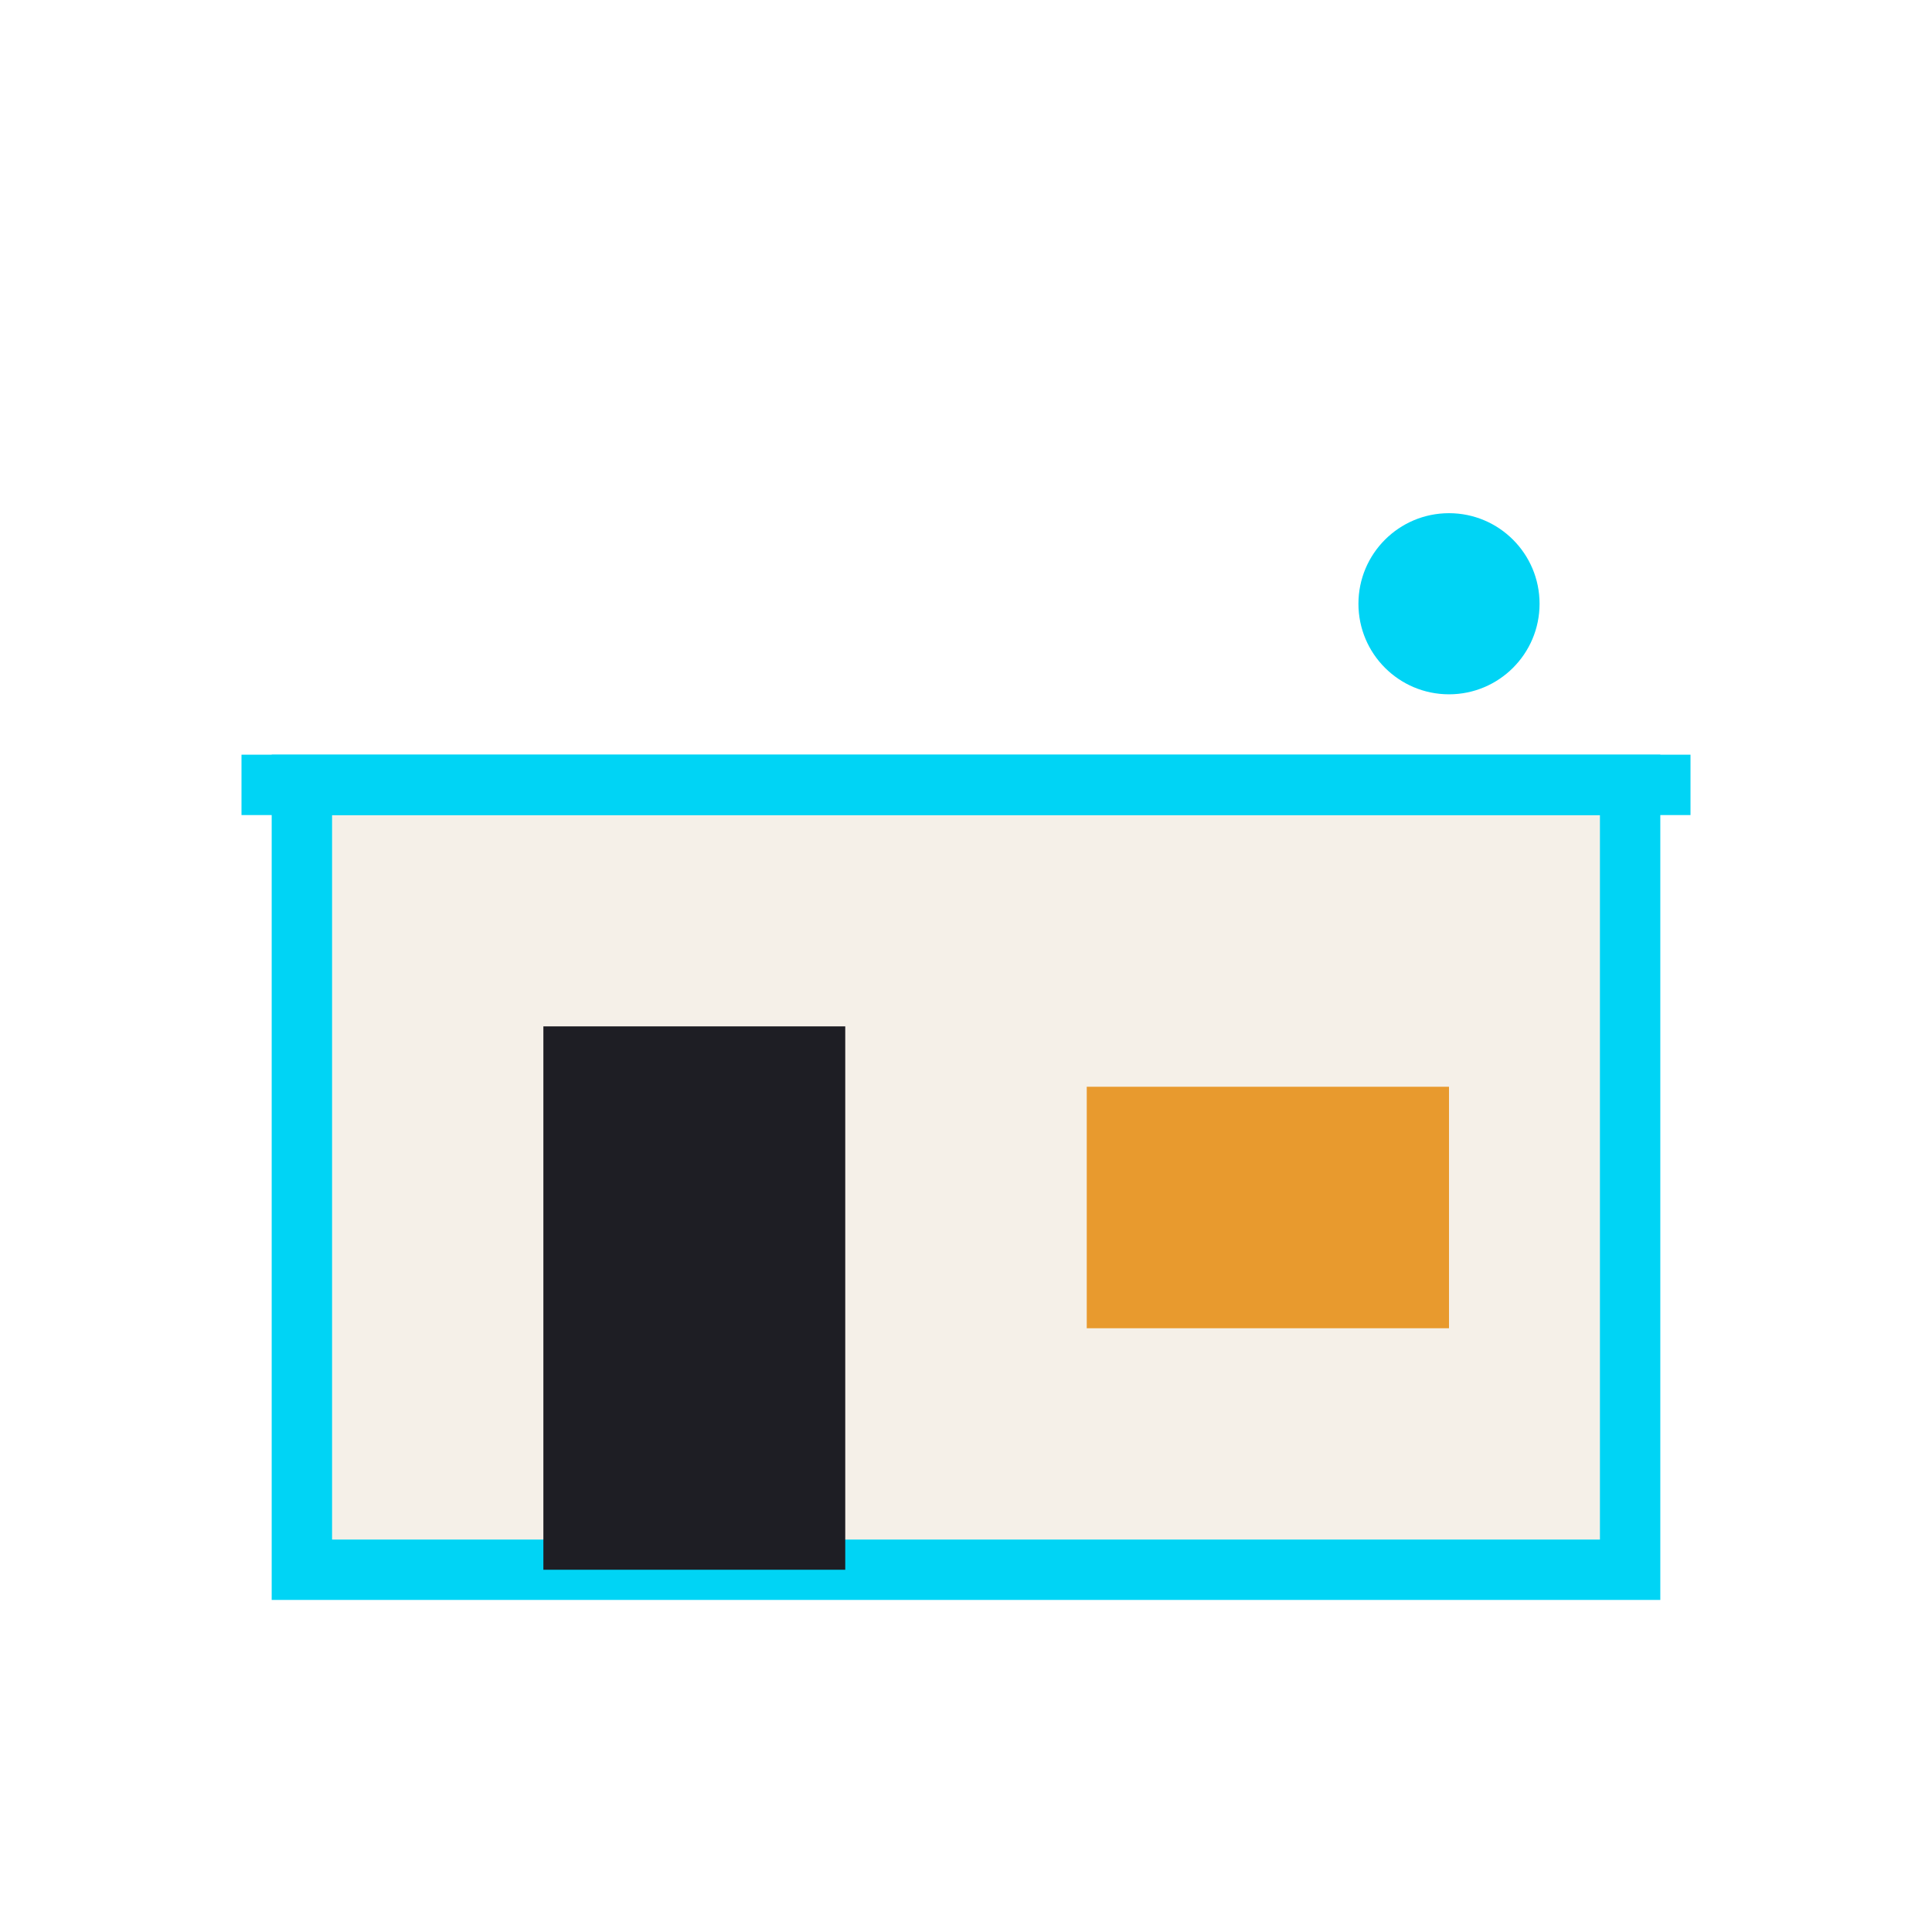
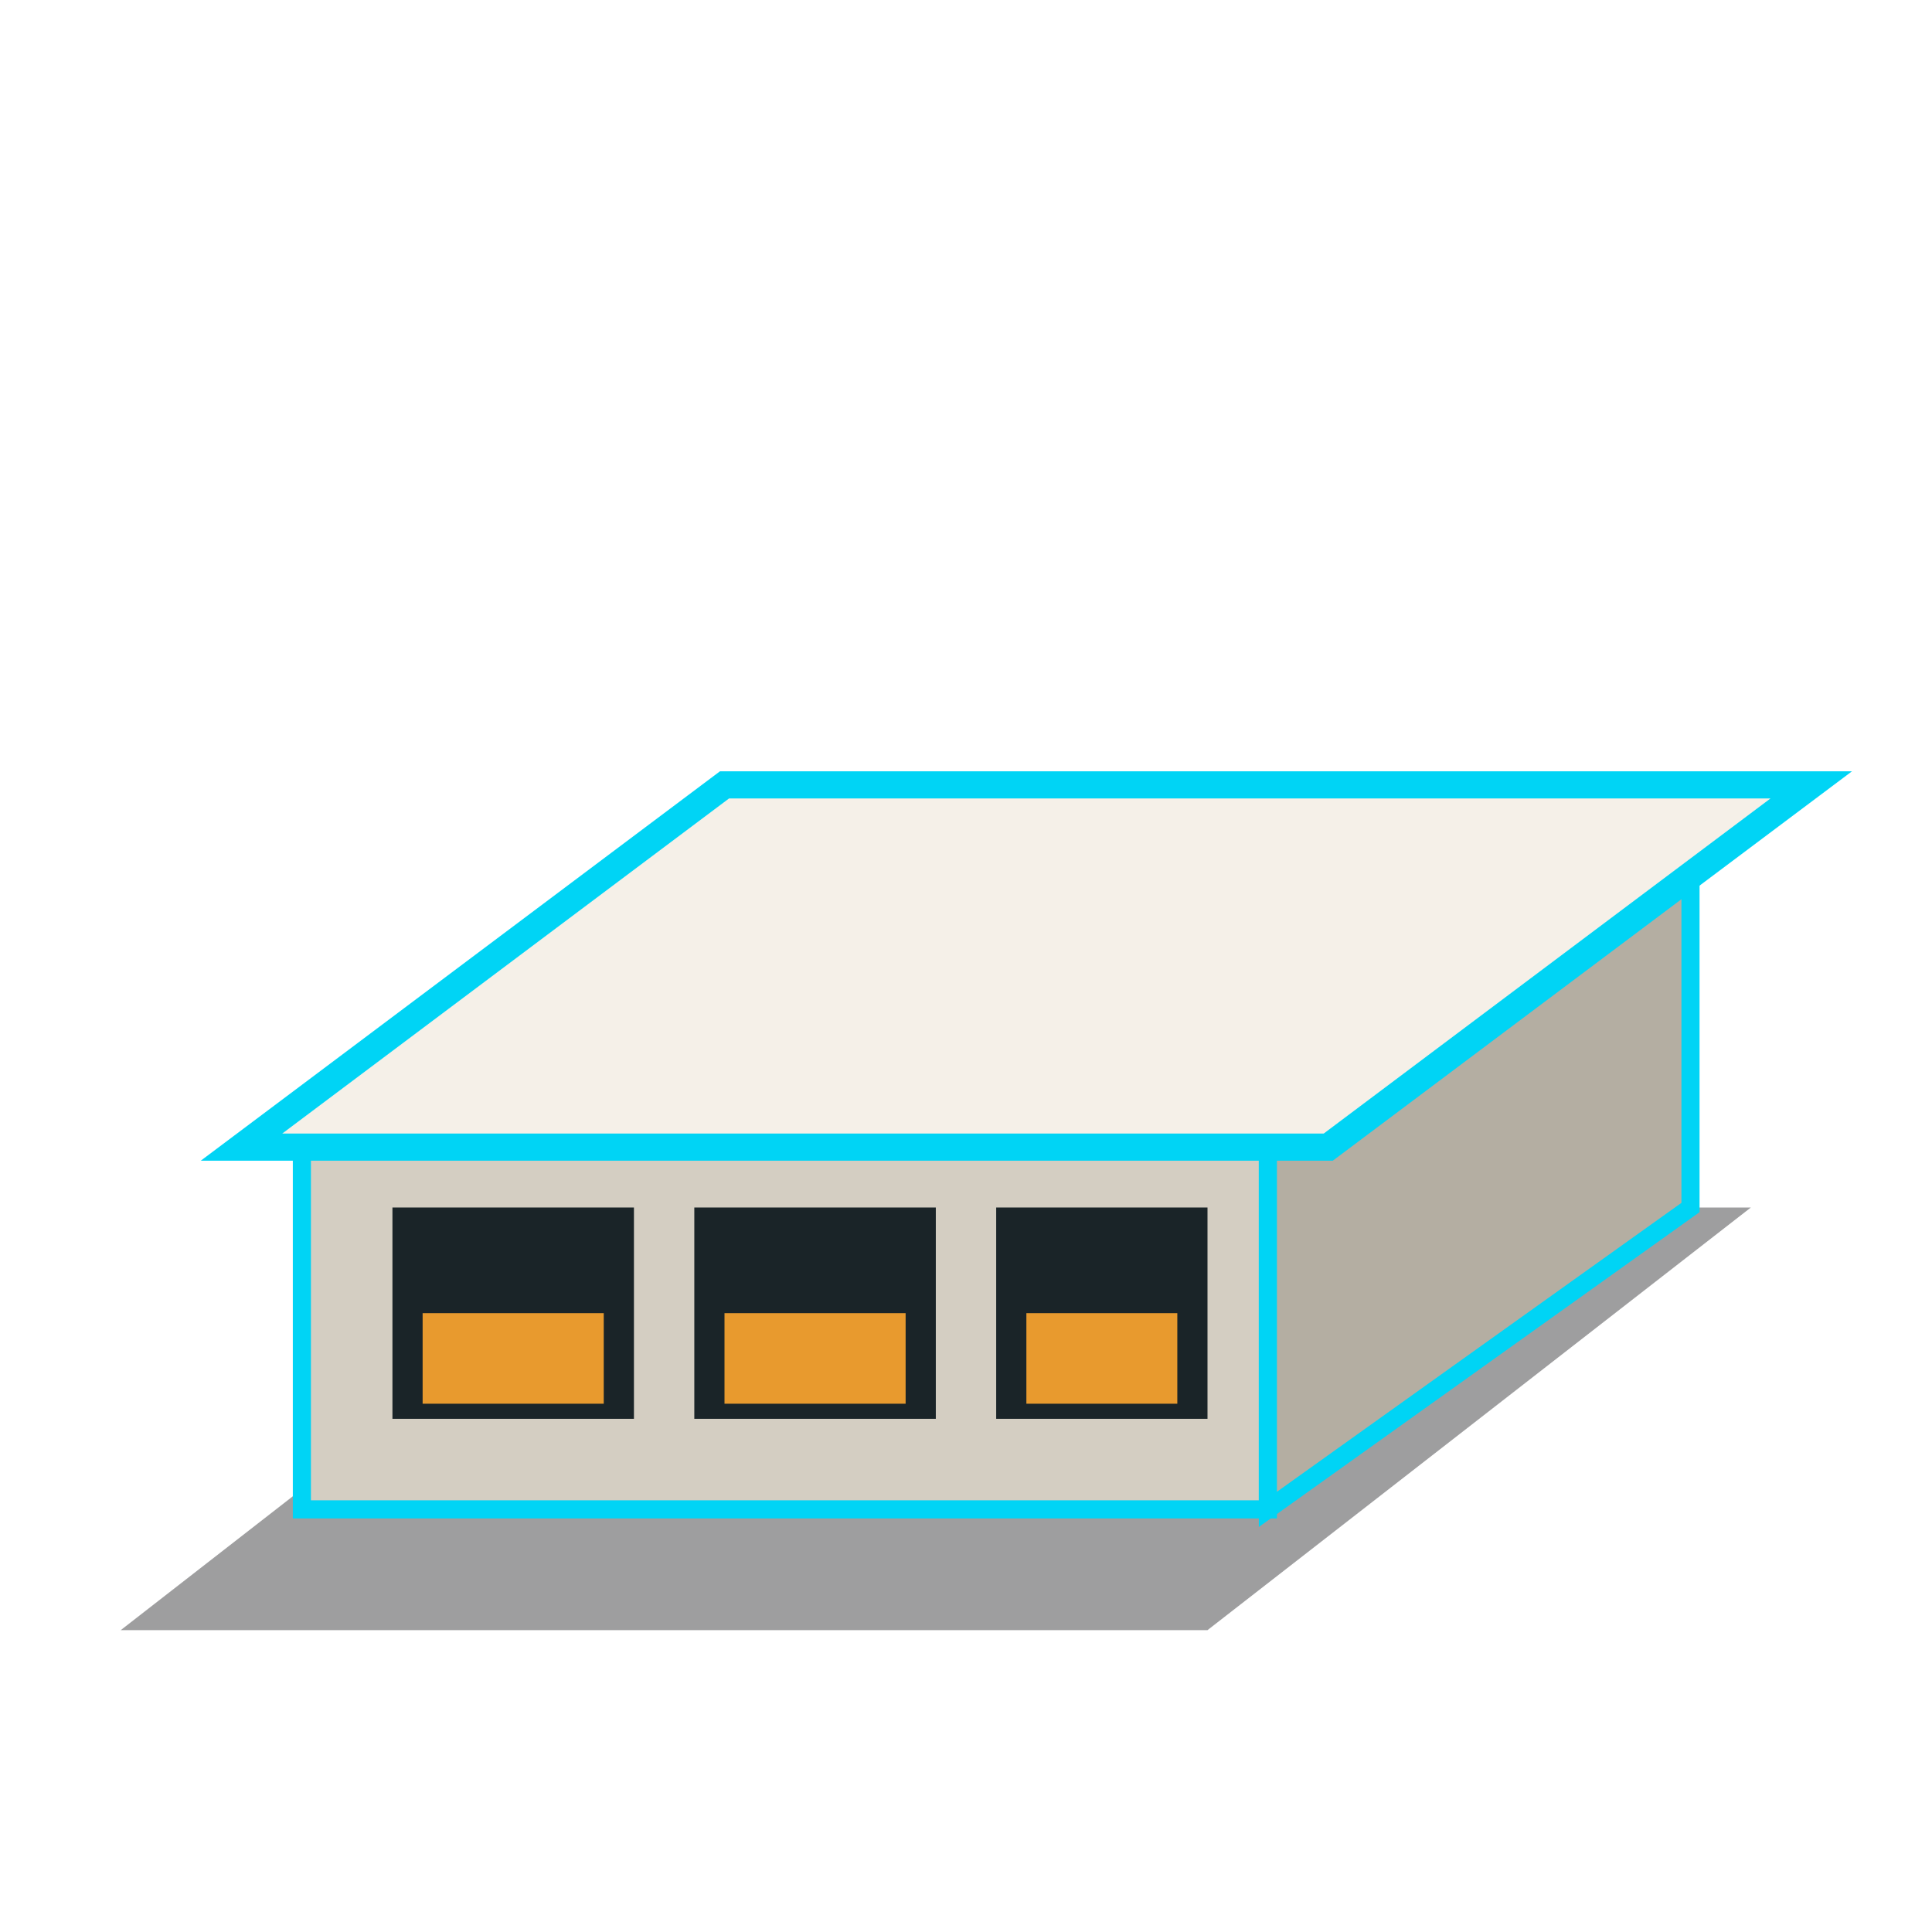
<svg xmlns="http://www.w3.org/2000/svg" viewBox="0 0 64 64">
-   <rect x="10" y="26" width="44" height="26" fill="#F5F0E8" stroke="#00D4F5" stroke-width="2" />
-   <path d="M8 26 H56" stroke="#00D4F5" stroke-width="2" />
-   <rect x="18" y="34" width="10" height="18" fill="#1E1E24" />
-   <rect x="36" y="36" width="12" height="8" fill="#E89A2E" />
-   <circle cx="48" cy="20" r="3" fill="#00D4F5" />
+   <path d="M4 54 L40 54 L58 40 L22 40 Z" fill="#0c0c10" opacity="0.4" />
+   <path d="M10 50 L42 50 L42 38 L10 38 Z" fill="#d4cec2" stroke="#00D4F5" stroke-width="0.6" />
+   <path d="M42 50 L56 40 L56 28 L42 38 Z" fill="#b4aea2" stroke="#00D4F5" stroke-width="0.6" />
+   <path d="M8 38 L44 38 L60 26 L24 26 Z" fill="#F5F0E8" stroke="#00D4F5" stroke-width="0.9" />
+   <rect x="13" y="40" width="8" height="7" fill="#1a2428" />
+   <rect x="23" y="40" width="8" height="7" fill="#1a2428" />
+   <rect x="33" y="40" width="7" height="7" fill="#1a2428" />
+   <rect x="14" y="43.5" width="6" height="3" fill="#E89A2E" />
+   <rect x="24" y="43.5" width="6" height="3" fill="#E89A2E" />
+   <rect x="34" y="43.5" width="5" height="3" fill="#E89A2E" />
</svg>
